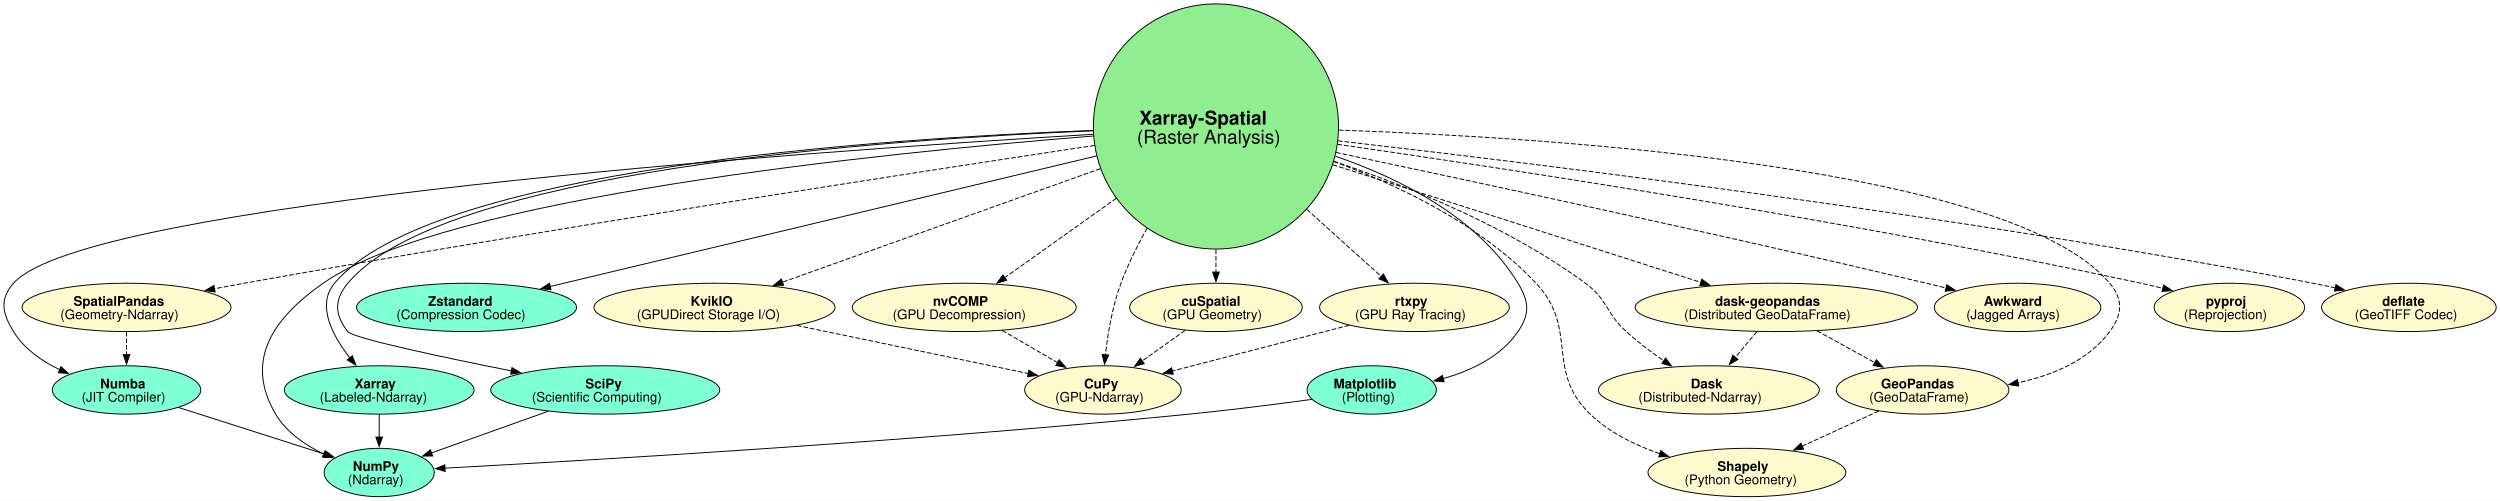
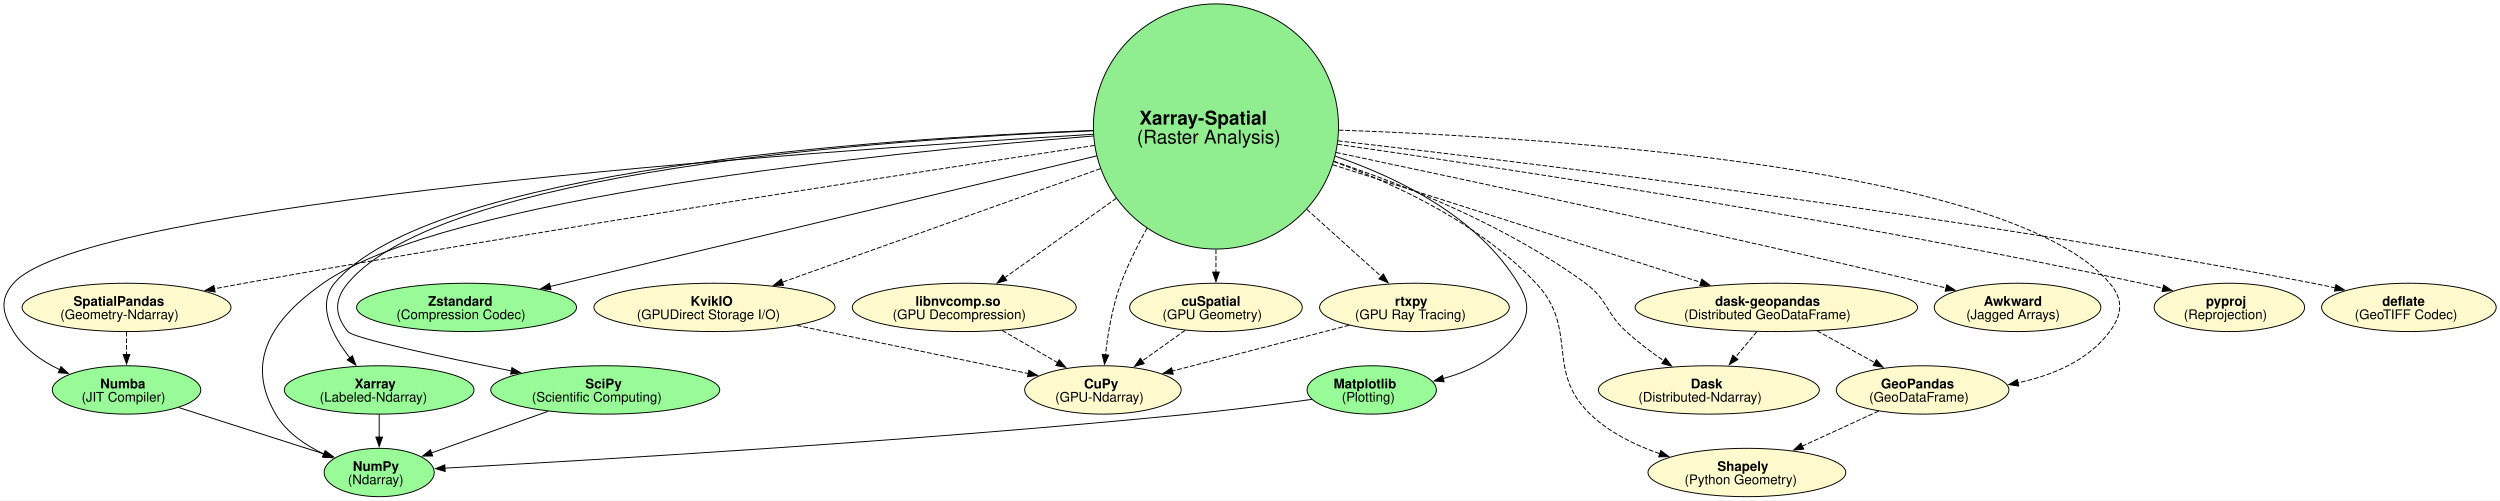
<svg xmlns="http://www.w3.org/2000/svg" xmlns:xlink="http://www.w3.org/1999/xlink" width="2632pt" height="527pt" viewBox="0.00 0.00 2632.16 526.83">
  <g id="graph0" class="graph" transform="scale(1 1) rotate(0) translate(4 522.83)">
    <polygon fill="white" stroke="none" points="-4,4 -4,-522.83 2628.16,-522.83 2628.16,4 -4,4" />
    <g id="node1" class="node">
      <ellipse fill="#90ee90" stroke="black" cx="1276.23" cy="-389.78" rx="129.05" ry="129.05" />
      <text text-anchor="start" x="1195.61" y="-391.78" font-family="Helvetica,sans-Serif" font-weight="bold" font-size="20.00">Xarray-Spatial</text>
      <text text-anchor="start" x="1192.98" y="-371.78" font-family="Helvetica,sans-Serif" font-size="20.00">(Raster Analysis)</text>
    </g>
    <g id="node2" class="node">
-       <ellipse fill="aquamarine" stroke="black" cx="395.23" cy="-25.46" rx="57.98" ry="25.46" />
+       <ellipse fill="palegreen" stroke="black" cx="395.23" cy="-25.46" rx="57.98" ry="25.46" />
      <text text-anchor="start" x="367.48" y="-27.16" font-family="Helvetica,sans-Serif" font-weight="bold" font-size="14.00">NumPy</text>
      <text text-anchor="start" x="362.23" y="-13.16" font-family="Helvetica,sans-Serif" font-size="14.00">(Ndarray)</text>
    </g>
    <g id="edge1" class="edge">
      <path fill="none" stroke="black" d="M1147.17,-379.73C921.1,-361.7 465.24,-315.05 336.23,-224.74 282.85,-187.37 253.17,-143.06 286.23,-86.91 297.5,-67.79 317.23,-54.28 336.84,-44.96" />
      <polygon fill="black" stroke="black" points="338.22,-48.18 345.97,-40.95 335.4,-41.77 338.22,-48.18" />
    </g>
    <g id="node3" class="node">
-       <ellipse fill="aquamarine" stroke="black" cx="395.23" cy="-112.37" rx="99.88" ry="25.46" />
+       <ellipse fill="palegreen" stroke="black" cx="395.23" cy="-112.37" rx="99.88" ry="25.46" />
      <text text-anchor="start" x="369.36" y="-114.07" font-family="Helvetica,sans-Serif" font-weight="bold" font-size="14.00">Xarray</text>
      <text text-anchor="start" x="332.61" y="-100.07" font-family="Helvetica,sans-Serif" font-size="14.00">(Labeled-Ndarray)</text>
    </g>
    <g id="edge2" class="edge">
      <path fill="none" stroke="black" d="M1147.01,-385.6C916.41,-376.89 448.71,-344.53 348.23,-224.74 328.98,-201.78 345.82,-169.79 364.48,-145.99" />
      <polygon fill="black" stroke="black" points="367.02,-148.41 370.69,-138.47 361.62,-143.95 367.02,-148.41" />
    </g>
    <g id="node4" class="node">
-       <ellipse fill="aquamarine" stroke="black" cx="129.23" cy="-112.37" rx="78.14" ry="25.46" />
+       <ellipse fill="palegreen" stroke="black" cx="129.23" cy="-112.37" rx="78.14" ry="25.46" />
      <text text-anchor="start" x="101.48" y="-114.07" font-family="Helvetica,sans-Serif" font-weight="bold" font-size="14.00">Numba</text>
      <text text-anchor="start" x="81.98" y="-100.07" font-family="Helvetica,sans-Serif" font-size="14.00">(JIT Compiler)</text>
    </g>
    <g id="edge3" class="edge">
      <path fill="none" stroke="black" d="M1147.16,-381.57C839.82,-363.07 84.62,-309.38 10.23,-224.74 -4.7,-207.74 -1.6,-193.11 10.23,-173.82 21.38,-155.66 39.88,-142.74 59,-133.65" />
      <polygon fill="black" stroke="black" points="60.2,-136.94 67.95,-129.72 57.39,-130.53 60.2,-136.94" />
    </g>
    <g id="node5" class="node">
-       <ellipse fill="aquamarine" stroke="black" cx="633.23" cy="-112.37" rx="120.56" ry="25.46" />
+       <ellipse fill="palegreen" stroke="black" cx="633.23" cy="-112.37" rx="120.56" ry="25.46" />
      <text text-anchor="start" x="612.23" y="-114.07" font-family="Helvetica,sans-Serif" font-weight="bold" font-size="14.00">SciPy</text>
      <text text-anchor="start" x="555.98" y="-100.07" font-family="Helvetica,sans-Serif" font-size="14.00">(Scientific Computing)</text>
    </g>
    <g id="edge4" class="edge">
      <path fill="none" stroke="black" d="M1147.15,-385.21C919.37,-375.89 460.82,-342.6 362.23,-224.74 347.71,-207.38 348.08,-191.48 362.23,-173.82 367.87,-166.79 459.51,-147.32 534.69,-132.36" />
      <polygon fill="black" stroke="black" points="535.04,-135.86 544.16,-130.48 533.67,-128.99 535.04,-135.86" />
    </g>
    <g id="node6" class="node">
-       <ellipse fill="aquamarine" stroke="black" cx="1440.23" cy="-112.37" rx="68.06" ry="25.46" />
+       <ellipse fill="palegreen" stroke="black" cx="1440.23" cy="-112.37" rx="68.06" ry="25.46" />
      <text text-anchor="start" x="1400.11" y="-114.07" font-family="Helvetica,sans-Serif" font-weight="bold" font-size="14.00">Matplotlib</text>
      <text text-anchor="start" x="1408.73" y="-100.07" font-family="Helvetica,sans-Serif" font-size="14.00">(Plotting)</text>
    </g>
    <g id="edge5" class="edge">
      <path fill="none" stroke="black" d="M1401.77,-358.52C1471.49,-334.61 1552.37,-293.43 1594.23,-224.74 1606.01,-205.41 1606.98,-192.52 1594.23,-173.82 1576.29,-147.51 1545,-132.65 1515.29,-124.25" />
      <polygon fill="black" stroke="black" points="1516.47,-120.94 1505.91,-121.83 1514.71,-127.72 1516.47,-120.94" />
    </g>
    <g id="node7" class="node">
-       <ellipse fill="aquamarine" stroke="black" cx="487.23" cy="-199.28" rx="115.79" ry="25.46" />
+       <ellipse fill="palegreen" stroke="black" cx="487.23" cy="-199.28" rx="115.79" ry="25.46" />
      <text text-anchor="start" x="446.73" y="-200.98" font-family="Helvetica,sans-Serif" font-weight="bold" font-size="14.00">Zstandard</text>
      <text text-anchor="start" x="413.36" y="-186.98" font-family="Helvetica,sans-Serif" font-size="14.00">(Compression Codec)</text>
    </g>
    <g id="edge6" class="edge">
      <path fill="none" stroke="black" d="M1150.78,-358.81C990.02,-320.4 715.41,-254.79 575.22,-221.3" />
      <polygon fill="black" stroke="black" points="576.14,-217.92 565.6,-219 574.51,-224.73 576.14,-217.92" />
    </g>
    <g id="node8" class="node">
      <g id="a_node8">
        <a xlink:href="https://github.com/cupy/cupy" xlink:title="&lt;b&gt;CuPy&lt;/b&gt;&lt;br /&gt;(GPU-Ndarray)">
          <ellipse fill="lemonchiffon" stroke="black" cx="1157.23" cy="-112.37" rx="82.38" ry="25.46" />
          <text text-anchor="start" x="1137.36" y="-114.07" font-family="Helvetica,sans-Serif" font-weight="bold" font-size="14.00">CuPy</text>
          <text text-anchor="start" x="1106.98" y="-100.07" font-family="Helvetica,sans-Serif" font-size="14.00">(GPU-Ndarray)</text>
        </a>
      </g>
    </g>
    <g id="edge11" class="edge">
      <path fill="none" stroke="black" stroke-dasharray="5,2" d="M1203.73,-282.76C1193.24,-264.03 1183.54,-244.26 1176.23,-224.74 1167.14,-200.44 1162.37,-171.53 1159.89,-149.26" />
      <polygon fill="black" stroke="black" points="1163.38,-149.06 1158.91,-139.46 1156.42,-149.76 1163.38,-149.06" />
    </g>
    <g id="node9" class="node">
      <g id="a_node9">
        <a xlink:href="https://github.com/rapidsai/cuspatial" xlink:title="&lt;b&gt;cuSpatial&lt;/b&gt;&lt;br /&gt;(GPU Geometry)">
          <ellipse fill="lemonchiffon" stroke="black" cx="1276.23" cy="-199.28" rx="90.86" ry="25.46" />
          <text text-anchor="start" x="1239.86" y="-200.98" font-family="Helvetica,sans-Serif" font-weight="bold" font-size="14.00">cuSpatial</text>
          <text text-anchor="start" x="1219.98" y="-186.98" font-family="Helvetica,sans-Serif" font-size="14.00">(GPU Geometry)</text>
        </a>
      </g>
    </g>
    <g id="edge12" class="edge">
      <path fill="none" stroke="black" stroke-dasharray="5,2" d="M1276.23,-260.44C1276.23,-251.82 1276.23,-243.63 1276.23,-236.24" />
      <polygon fill="black" stroke="black" points="1279.73,-236.48 1276.23,-226.48 1272.73,-236.48 1279.73,-236.48" />
    </g>
    <g id="node10" class="node">
      <g id="a_node10">
        <a xlink:href="https://github.com/makepath/rtxpy" xlink:title="&lt;b&gt;rtxpy&lt;/b&gt;&lt;br /&gt;(GPU Ray Tracing)">
          <ellipse fill="lemonchiffon" stroke="black" cx="1485.23" cy="-199.28" rx="99.88" ry="25.46" />
          <text text-anchor="start" x="1464.61" y="-200.98" font-family="Helvetica,sans-Serif" font-weight="bold" font-size="14.00">rtxpy</text>
          <text text-anchor="start" x="1422.61" y="-186.98" font-family="Helvetica,sans-Serif" font-size="14.00">(GPU Ray Tracing)</text>
        </a>
      </g>
    </g>
    <g id="edge13" class="edge">
      <path fill="none" stroke="black" stroke-dasharray="5,2" d="M1371.86,-302.53C1399.83,-277.31 1428.64,-251.32 1450.23,-231.85" />
      <polygon fill="black" stroke="black" points="1452.51,-234.51 1457.59,-225.21 1447.82,-229.31 1452.51,-234.51" />
    </g>
    <g id="node11" class="node">
      <g id="a_node11">
        <a xlink:href="https://github.com/rapidsai/kvikio" xlink:title="&lt;b&gt;KvikIO&lt;/b&gt;&lt;br /&gt;(GPUDirect Storage I/O)">
          <ellipse fill="lemonchiffon" stroke="black" cx="748.23" cy="-199.28" rx="126.93" ry="25.46" />
          <text text-anchor="start" x="723.11" y="-200.98" font-family="Helvetica,sans-Serif" font-weight="bold" font-size="14.00">KvikIO</text>
          <text text-anchor="start" x="666.48" y="-186.98" font-family="Helvetica,sans-Serif" font-size="14.00">(GPUDirect Storage I/O)</text>
        </a>
      </g>
    </g>
    <g id="edge14" class="edge">
      <path fill="none" stroke="black" stroke-dasharray="5,2" d="M1154.77,-345.42C1051.1,-308.41 905.56,-256.45 819.66,-225.78" />
      <polygon fill="black" stroke="black" points="820.99,-222.54 810.4,-222.47 818.64,-229.13 820.99,-222.54" />
    </g>
    <g id="node12" class="node">
      <g id="a_node12">
-         <a xlink:href="https://developer.nvidia.com/nvcomp" xlink:title="&lt;b&gt;nvCOMP&lt;/b&gt;&lt;br /&gt;(GPU Decompression)">
+         <a xlink:href="https://developer.nvidia.com/nvcomp" xlink:title="&lt;b&gt;libnvcomp.so&lt;/b&gt;&lt;br /&gt;(GPU Decompression)">
          <ellipse fill="lemonchiffon" stroke="black" cx="1011.23" cy="-199.28" rx="117.91" ry="25.46" />
-           <text text-anchor="start" x="978.23" y="-200.98" font-family="Helvetica,sans-Serif" font-weight="bold" font-size="14.00">nvCOMP</text>
+           <text text-anchor="start" x="959.86" y="-200.98" font-family="Helvetica,sans-Serif" font-weight="bold" font-size="14.00">libnvcomp.so</text>
          <text text-anchor="start" x="935.86" y="-186.98" font-family="Helvetica,sans-Serif" font-size="14.00">(GPU Decompression)</text>
        </a>
      </g>
    </g>
    <g id="edge15" class="edge">
      <path fill="none" stroke="black" stroke-dasharray="5,2" d="M1171.5,-314.28C1130.28,-284.96 1085.32,-252.98 1053.53,-230.37" />
      <polygon fill="black" stroke="black" points="1055.93,-227.78 1045.76,-224.84 1051.88,-233.49 1055.93,-227.78" />
    </g>
    <g id="node13" class="node">
      <g id="a_node13">
        <a xlink:href="https://dask.org" xlink:title="&lt;b&gt;Dask&lt;/b&gt;&lt;br /&gt;(Distributed-Ndarray)">
          <ellipse fill="lemonchiffon" stroke="black" cx="1795.23" cy="-112.37" rx="116.32" ry="25.46" />
          <text text-anchor="start" x="1776.11" y="-114.07" font-family="Helvetica,sans-Serif" font-weight="bold" font-size="14.00">Dask</text>
          <text text-anchor="start" x="1720.98" y="-100.07" font-family="Helvetica,sans-Serif" font-size="14.00">(Distributed-Ndarray)</text>
        </a>
      </g>
    </g>
    <g id="edge16" class="edge">
      <path fill="none" stroke="black" stroke-dasharray="5,2" d="M1400.04,-353.23C1480.56,-326.25 1585.09,-283.7 1665.23,-224.74 1689.09,-207.18 1686.33,-193.76 1708.23,-173.82 1720.27,-162.87 1734.39,-152.26 1747.7,-143.07" />
      <polygon fill="black" stroke="black" points="1749.64,-145.99 1755.96,-137.49 1745.72,-140.19 1749.64,-145.99" />
    </g>
    <g id="node14" class="node">
      <g id="a_node14">
        <a xlink:href="https://github.com/geopandas/dask-geopandas" xlink:title="&lt;b&gt;dask-geopandas&lt;/b&gt;&lt;br /&gt;(Distributed GeoDataFrame)">
          <ellipse fill="lemonchiffon" stroke="black" cx="1866.23" cy="-199.28" rx="148.67" ry="25.46" />
          <text text-anchor="start" x="1801.73" y="-200.98" font-family="Helvetica,sans-Serif" font-weight="bold" font-size="14.00">dask-geopandas</text>
          <text text-anchor="start" x="1769.11" y="-186.98" font-family="Helvetica,sans-Serif" font-size="14.00">(Distributed GeoDataFrame)</text>
        </a>
      </g>
    </g>
    <g id="edge17" class="edge">
      <path fill="none" stroke="black" stroke-dasharray="5,2" d="M1399.2,-349.5C1515.73,-312.26 1687.32,-257.44 1786.83,-225.65" />
      <polygon fill="black" stroke="black" points="1787.81,-229.01 1796.27,-222.63 1785.67,-222.34 1787.81,-229.01" />
    </g>
    <g id="node15" class="node">
      <ellipse fill="lemonchiffon" stroke="black" cx="1835.23" cy="-25.46" rx="104.12" ry="25.46" />
      <text text-anchor="start" x="1804.11" y="-27.16" font-family="Helvetica,sans-Serif" font-weight="bold" font-size="14.00">Shapely</text>
      <text text-anchor="start" x="1769.61" y="-13.16" font-family="Helvetica,sans-Serif" font-size="14.00">(Python Geometry)</text>
    </g>
    <g id="edge18" class="edge">
      <path fill="none" stroke="black" stroke-dasharray="5,2" d="M1400.29,-352.86C1470.59,-327.05 1555.71,-285.87 1613.23,-224.74 1658.66,-176.46 1622.41,-132.81 1670.23,-86.91 1690.45,-67.51 1717.4,-54.25 1743.64,-45.22" />
      <polygon fill="black" stroke="black" points="1744.56,-48.6 1752.99,-42.19 1742.4,-41.94 1744.56,-48.6" />
    </g>
    <g id="node16" class="node">
      <ellipse fill="lemonchiffon" stroke="black" cx="2020.23" cy="-112.37" rx="90.86" ry="25.46" />
      <text text-anchor="start" x="1976.36" y="-114.07" font-family="Helvetica,sans-Serif" font-weight="bold" font-size="14.00">GeoPandas</text>
      <text text-anchor="start" x="1963.98" y="-100.07" font-family="Helvetica,sans-Serif" font-size="14.00">(GeoDataFrame)</text>
    </g>
    <g id="edge19" class="edge">
      <path fill="none" stroke="black" stroke-dasharray="5,2" d="M1405.42,-385.95C1638.56,-377.82 2114.98,-346.35 2217.23,-224.74 2231.79,-207.42 2230.68,-192.02 2217.23,-173.82 2194.69,-143.32 2157.02,-127.71 2120.63,-119.9" />
      <polygon fill="black" stroke="black" points="2121.36,-116.47 2110.88,-118 2120.03,-123.34 2121.36,-116.47" />
    </g>
    <g id="node17" class="node">
      <g id="a_node17">
        <a xlink:href="https://github.com/scikit-hep/awkward" xlink:title="&lt;b&gt;Awkward&lt;/b&gt;&lt;br /&gt;(Jagged Arrays)">
          <ellipse fill="lemonchiffon" stroke="black" cx="2120.23" cy="-199.28" rx="87.68" ry="25.46" />
          <text text-anchor="start" x="2084.61" y="-200.98" font-family="Helvetica,sans-Serif" font-weight="bold" font-size="14.00">Awkward</text>
          <text text-anchor="start" x="2066.23" y="-186.98" font-family="Helvetica,sans-Serif" font-size="14.00">(Jagged Arrays)</text>
        </a>
      </g>
    </g>
    <g id="edge20" class="edge">
      <path fill="none" stroke="black" stroke-dasharray="5,2" d="M1402.59,-362.42C1551.54,-331.03 1806.41,-276.35 2024.23,-224.74 2030.99,-223.13 2038,-221.43 2045.02,-219.7" />
      <polygon fill="black" stroke="black" points="2045.69,-223.14 2054.55,-217.32 2044,-216.34 2045.69,-223.14" />
    </g>
    <g id="node18" class="node">
      <ellipse fill="lemonchiffon" stroke="black" cx="129.23" cy="-199.28" rx="109.96" ry="25.46" />
      <text text-anchor="start" x="73.36" y="-200.98" font-family="Helvetica,sans-Serif" font-weight="bold" font-size="14.00">SpatialPandas</text>
      <text text-anchor="start" x="59.48" y="-186.98" font-family="Helvetica,sans-Serif" font-size="14.00">(Geometry-Ndarray)</text>
    </g>
    <g id="edge21" class="edge">
      <path fill="none" stroke="black" stroke-dasharray="5,2" d="M1148.4,-369.78C954.5,-340.63 574.61,-282.18 253.23,-224.74 242.97,-222.9 232.25,-220.91 221.59,-218.87" />
      <polygon fill="black" stroke="black" points="222.5,-215.48 212.02,-217.03 221.17,-222.36 222.5,-215.48" />
    </g>
    <g id="node19" class="node">
      <g id="a_node19">
        <a xlink:href="https://github.com/pyproj4/pyproj" xlink:title="&lt;b&gt;pyproj&lt;/b&gt;&lt;br /&gt;(Reprojection)">
          <ellipse fill="lemonchiffon" stroke="black" cx="2343.23" cy="-199.28" rx="79.2" ry="25.46" />
          <text text-anchor="start" x="2318.48" y="-200.98" font-family="Helvetica,sans-Serif" font-weight="bold" font-size="14.00">pyproj</text>
          <text text-anchor="start" x="2295.23" y="-186.98" font-family="Helvetica,sans-Serif" font-size="14.00">(Reprojection)</text>
        </a>
      </g>
    </g>
    <g id="edge22" class="edge">
      <path fill="none" stroke="black" stroke-dasharray="5,2" d="M1404.18,-371C1591.03,-344.17 1949.11,-289.55 2250.23,-224.74 2257.78,-223.11 2265.63,-221.28 2273.43,-219.36" />
      <polygon fill="black" stroke="black" points="2274.07,-222.81 2282.92,-216.98 2272.37,-216.02 2274.07,-222.81" />
    </g>
    <g id="node20" class="node">
      <ellipse fill="lemonchiffon" stroke="black" cx="2532.23" cy="-199.28" rx="91.92" ry="25.46" />
      <text text-anchor="start" x="2504.11" y="-200.98" font-family="Helvetica,sans-Serif" font-weight="bold" font-size="14.00">deflate</text>
      <text text-anchor="start" x="2475.23" y="-186.98" font-family="Helvetica,sans-Serif" font-size="14.00">(GeoTIFF Codec)</text>
    </g>
    <g id="edge23" class="edge">
      <path fill="none" stroke="black" stroke-dasharray="5,2" d="M1404.66,-374.64C1618.59,-350.18 2061,-295.68 2431.23,-224.74 2438.88,-223.27 2446.82,-221.6 2454.74,-219.85" />
      <polygon fill="black" stroke="black" points="2455.43,-223.28 2464.4,-217.65 2453.88,-216.45 2455.43,-223.28" />
    </g>
    <g id="edge7" class="edge">
      <path fill="none" stroke="black" d="M395.23,-86.81C395.23,-79.22 395.23,-70.69 395.23,-62.5" />
      <polygon fill="black" stroke="black" points="398.73,-62.77 395.23,-52.77 391.73,-62.77 398.73,-62.77" />
    </g>
    <g id="edge8" class="edge">
      <path fill="none" stroke="black" d="M184.03,-93.88C228.99,-79.52 292.44,-59.27 338.04,-44.71" />
      <polygon fill="black" stroke="black" points="339.03,-48.07 347.5,-41.69 336.9,-41.4 339.03,-48.07" />
    </g>
    <g id="edge9" class="edge">
      <path fill="none" stroke="black" d="M573.18,-89.94C535.32,-76.44 486.83,-59.14 450.03,-46.01" />
      <polygon fill="black" stroke="black" points="451.51,-42.82 440.92,-42.76 449.16,-49.41 451.51,-42.82" />
    </g>
    <g id="edge10" class="edge">
      <path fill="none" stroke="black" d="M1377.21,-102.44C1339.79,-97.36 1291.37,-91.18 1248.23,-86.91 957.49,-58.11 609.67,-37.87 464.35,-30.04" />
      <polygon fill="black" stroke="black" points="464.68,-26.55 454.5,-29.51 464.3,-33.54 464.68,-26.55" />
    </g>
    <g id="edge24" class="edge">
      <path fill="none" stroke="black" stroke-dasharray="5,2" d="M1243.72,-175.08C1229.7,-165.07 1213.14,-153.26 1198.29,-142.66" />
      <polygon fill="black" stroke="black" points="1200.7,-140.09 1190.53,-137.13 1196.64,-145.78 1200.7,-140.09" />
    </g>
    <g id="edge25" class="edge">
      <path fill="none" stroke="black" stroke-dasharray="5,2" d="M1416.47,-180.48C1361.88,-166.35 1285.74,-146.63 1230.1,-132.23" />
      <polygon fill="black" stroke="black" points="1231.28,-128.92 1220.72,-129.8 1229.52,-135.7 1231.28,-128.92" />
    </g>
    <g id="edge26" class="edge">
      <path fill="none" stroke="black" stroke-dasharray="5,2" d="M834.97,-180.27C907.2,-165.28 1009.16,-144.11 1078.93,-129.62" />
      <polygon fill="black" stroke="black" points="1079.28,-133.13 1088.36,-127.67 1077.86,-126.27 1079.28,-133.13" />
    </g>
    <g id="edge27" class="edge">
      <path fill="none" stroke="black" stroke-dasharray="5,2" d="M1051.13,-175.08C1069.16,-164.59 1090.62,-152.11 1109.5,-141.13" />
      <polygon fill="black" stroke="black" points="1111.2,-144.19 1118.09,-136.13 1107.68,-138.14 1111.2,-144.19" />
    </g>
    <g id="edge28" class="edge">
      <path fill="none" stroke="black" stroke-dasharray="5,2" d="M1845.7,-173.72C1838.63,-165.27 1830.6,-155.66 1823.05,-146.64" />
      <polygon fill="black" stroke="black" points="1825.79,-144.46 1816.69,-139.03 1820.42,-148.95 1825.79,-144.46" />
    </g>
    <g id="edge29" class="edge">
      <path fill="none" stroke="black" stroke-dasharray="5,2" d="M1909.13,-174.63C1928,-164.22 1950.3,-151.93 1969.95,-141.1" />
      <polygon fill="black" stroke="black" points="1971.55,-144.21 1978.62,-136.31 1968.17,-138.08 1971.55,-144.21" />
    </g>
    <g id="edge30" class="edge">
      <path fill="none" stroke="black" stroke-dasharray="5,2" d="M1974.03,-90.16C1949.56,-78.93 1919.26,-65.02 1893.23,-53.07" />
      <polygon fill="black" stroke="black" points="1895.03,-50.05 1884.48,-49.06 1892.11,-56.41 1895.03,-50.05" />
    </g>
    <g id="edge31" class="edge">
      <path fill="none" stroke="black" stroke-dasharray="5,2" d="M129.23,-173.72C129.23,-166.13 129.23,-157.6 129.23,-149.41" />
      <polygon fill="black" stroke="black" points="132.73,-149.68 129.23,-139.68 125.73,-149.68 132.73,-149.68" />
    </g>
  </g>
</svg>
